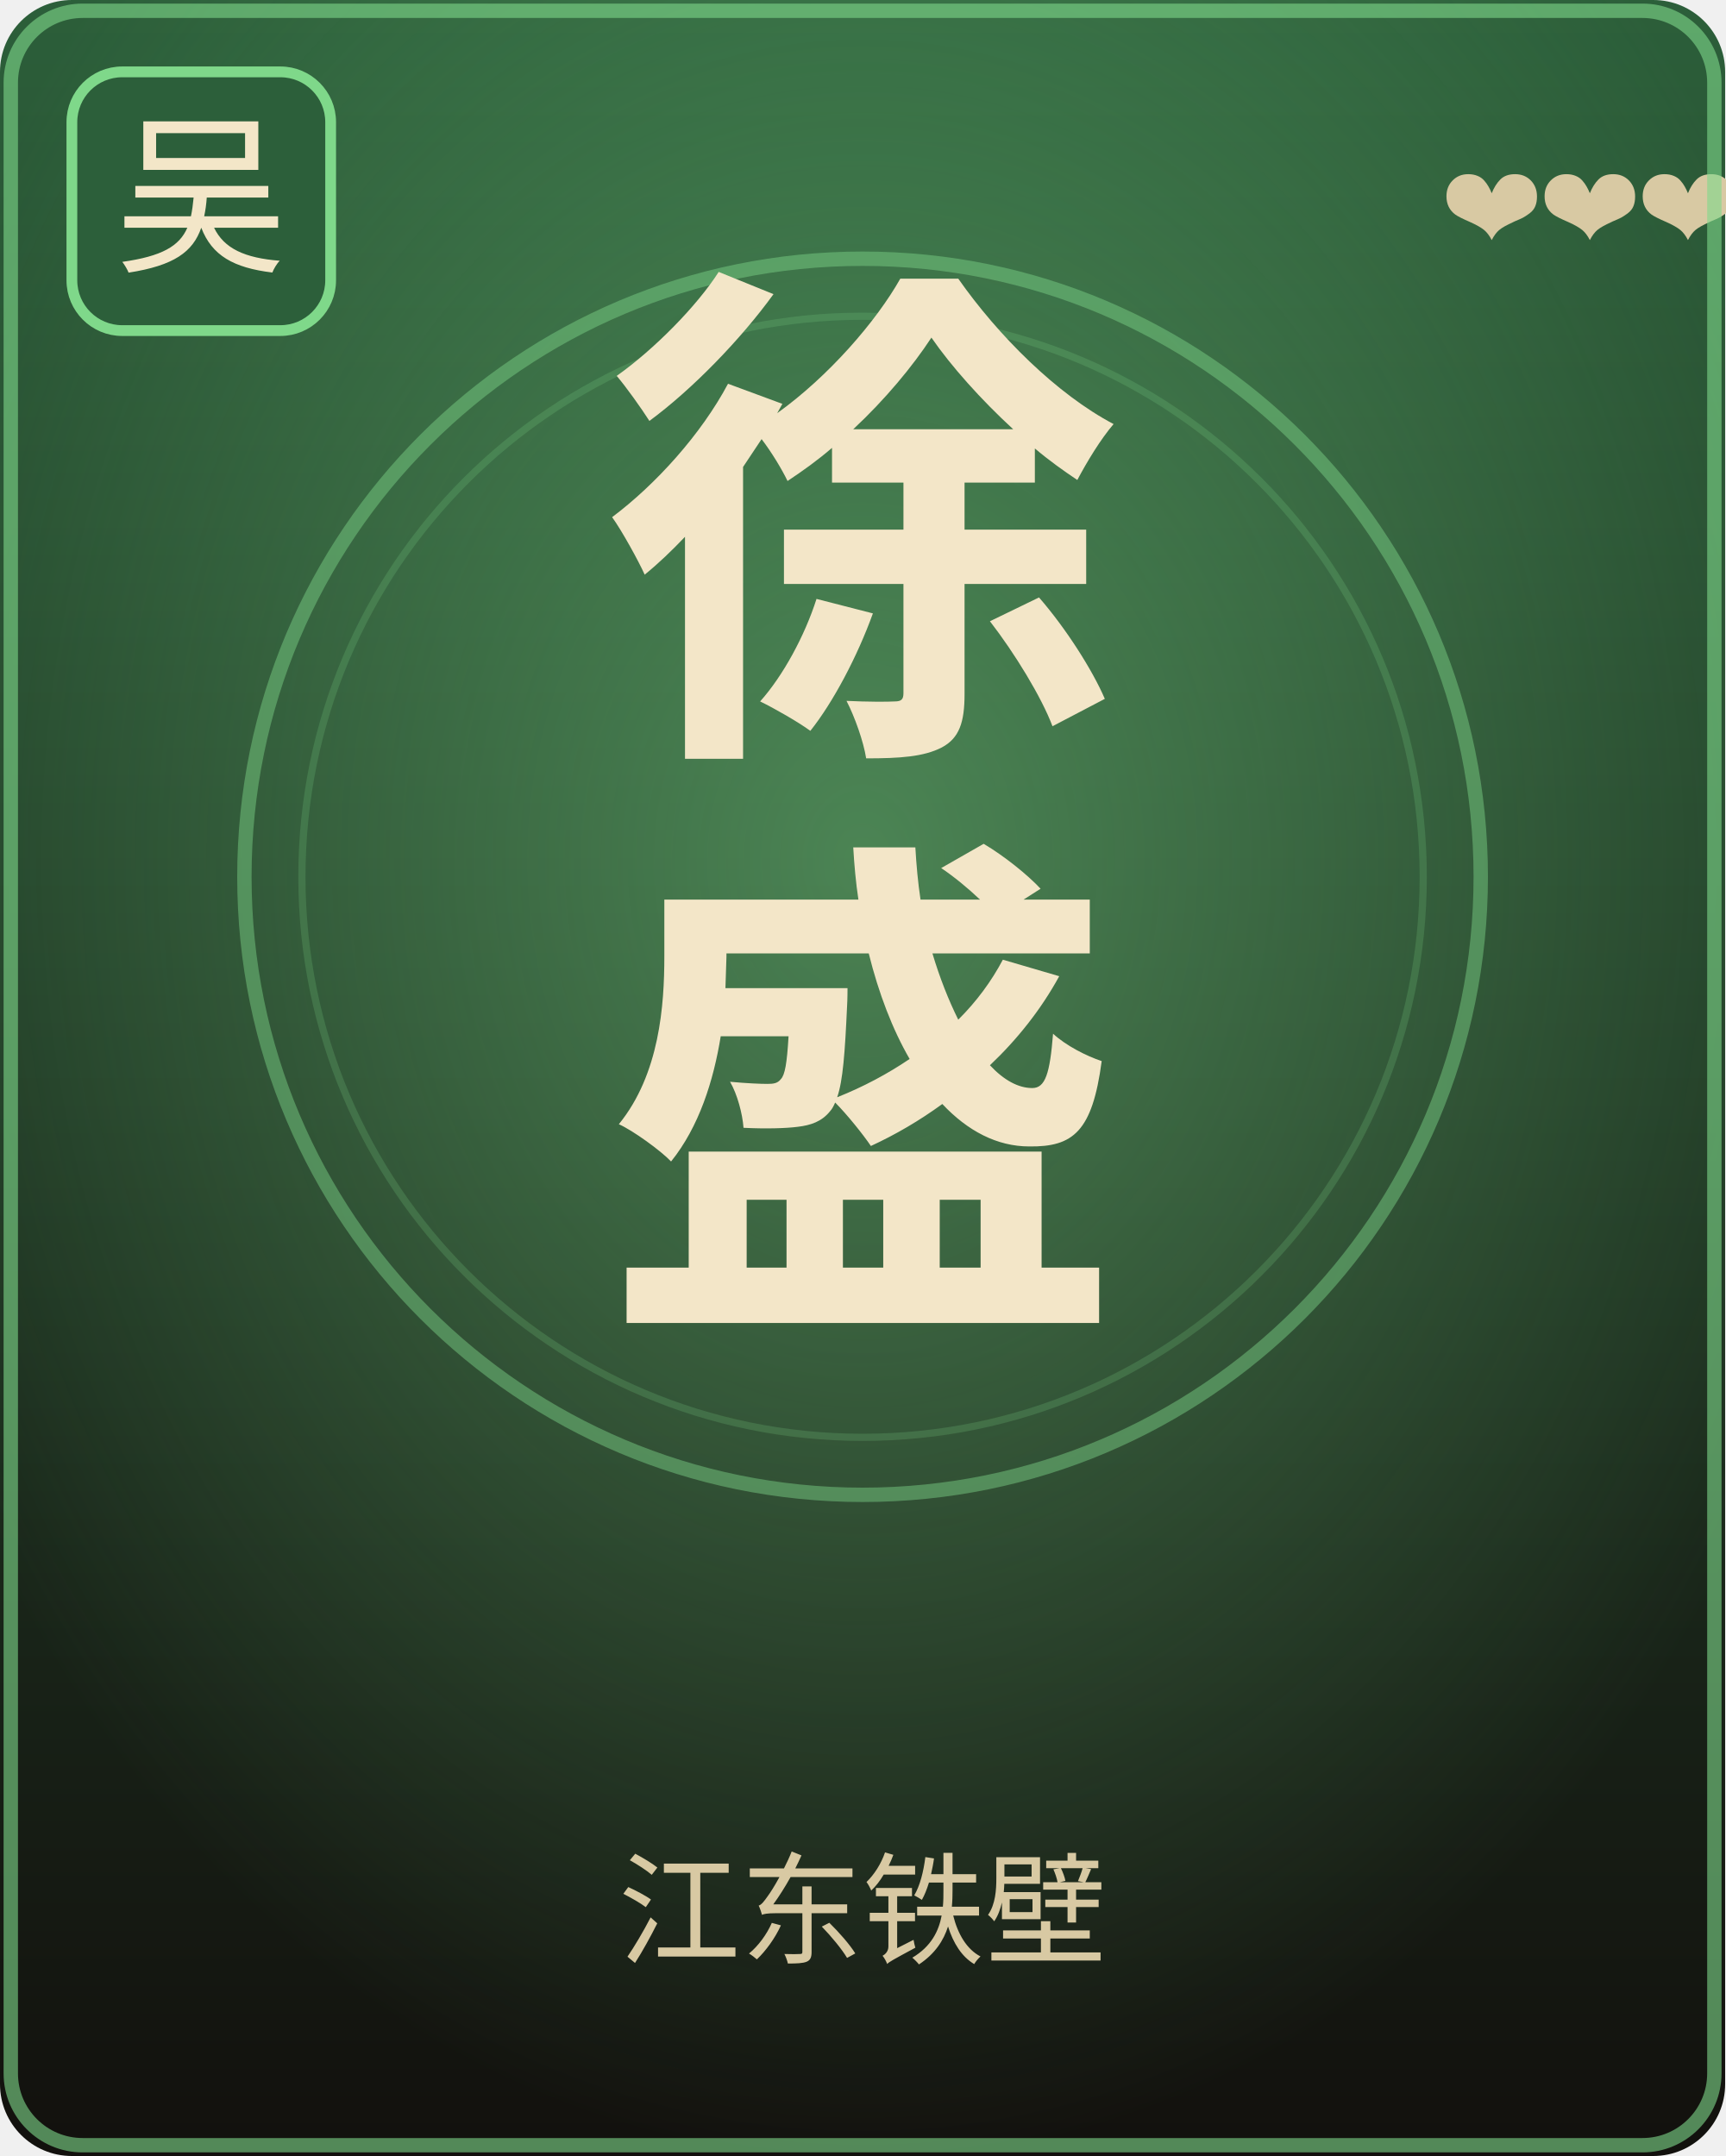
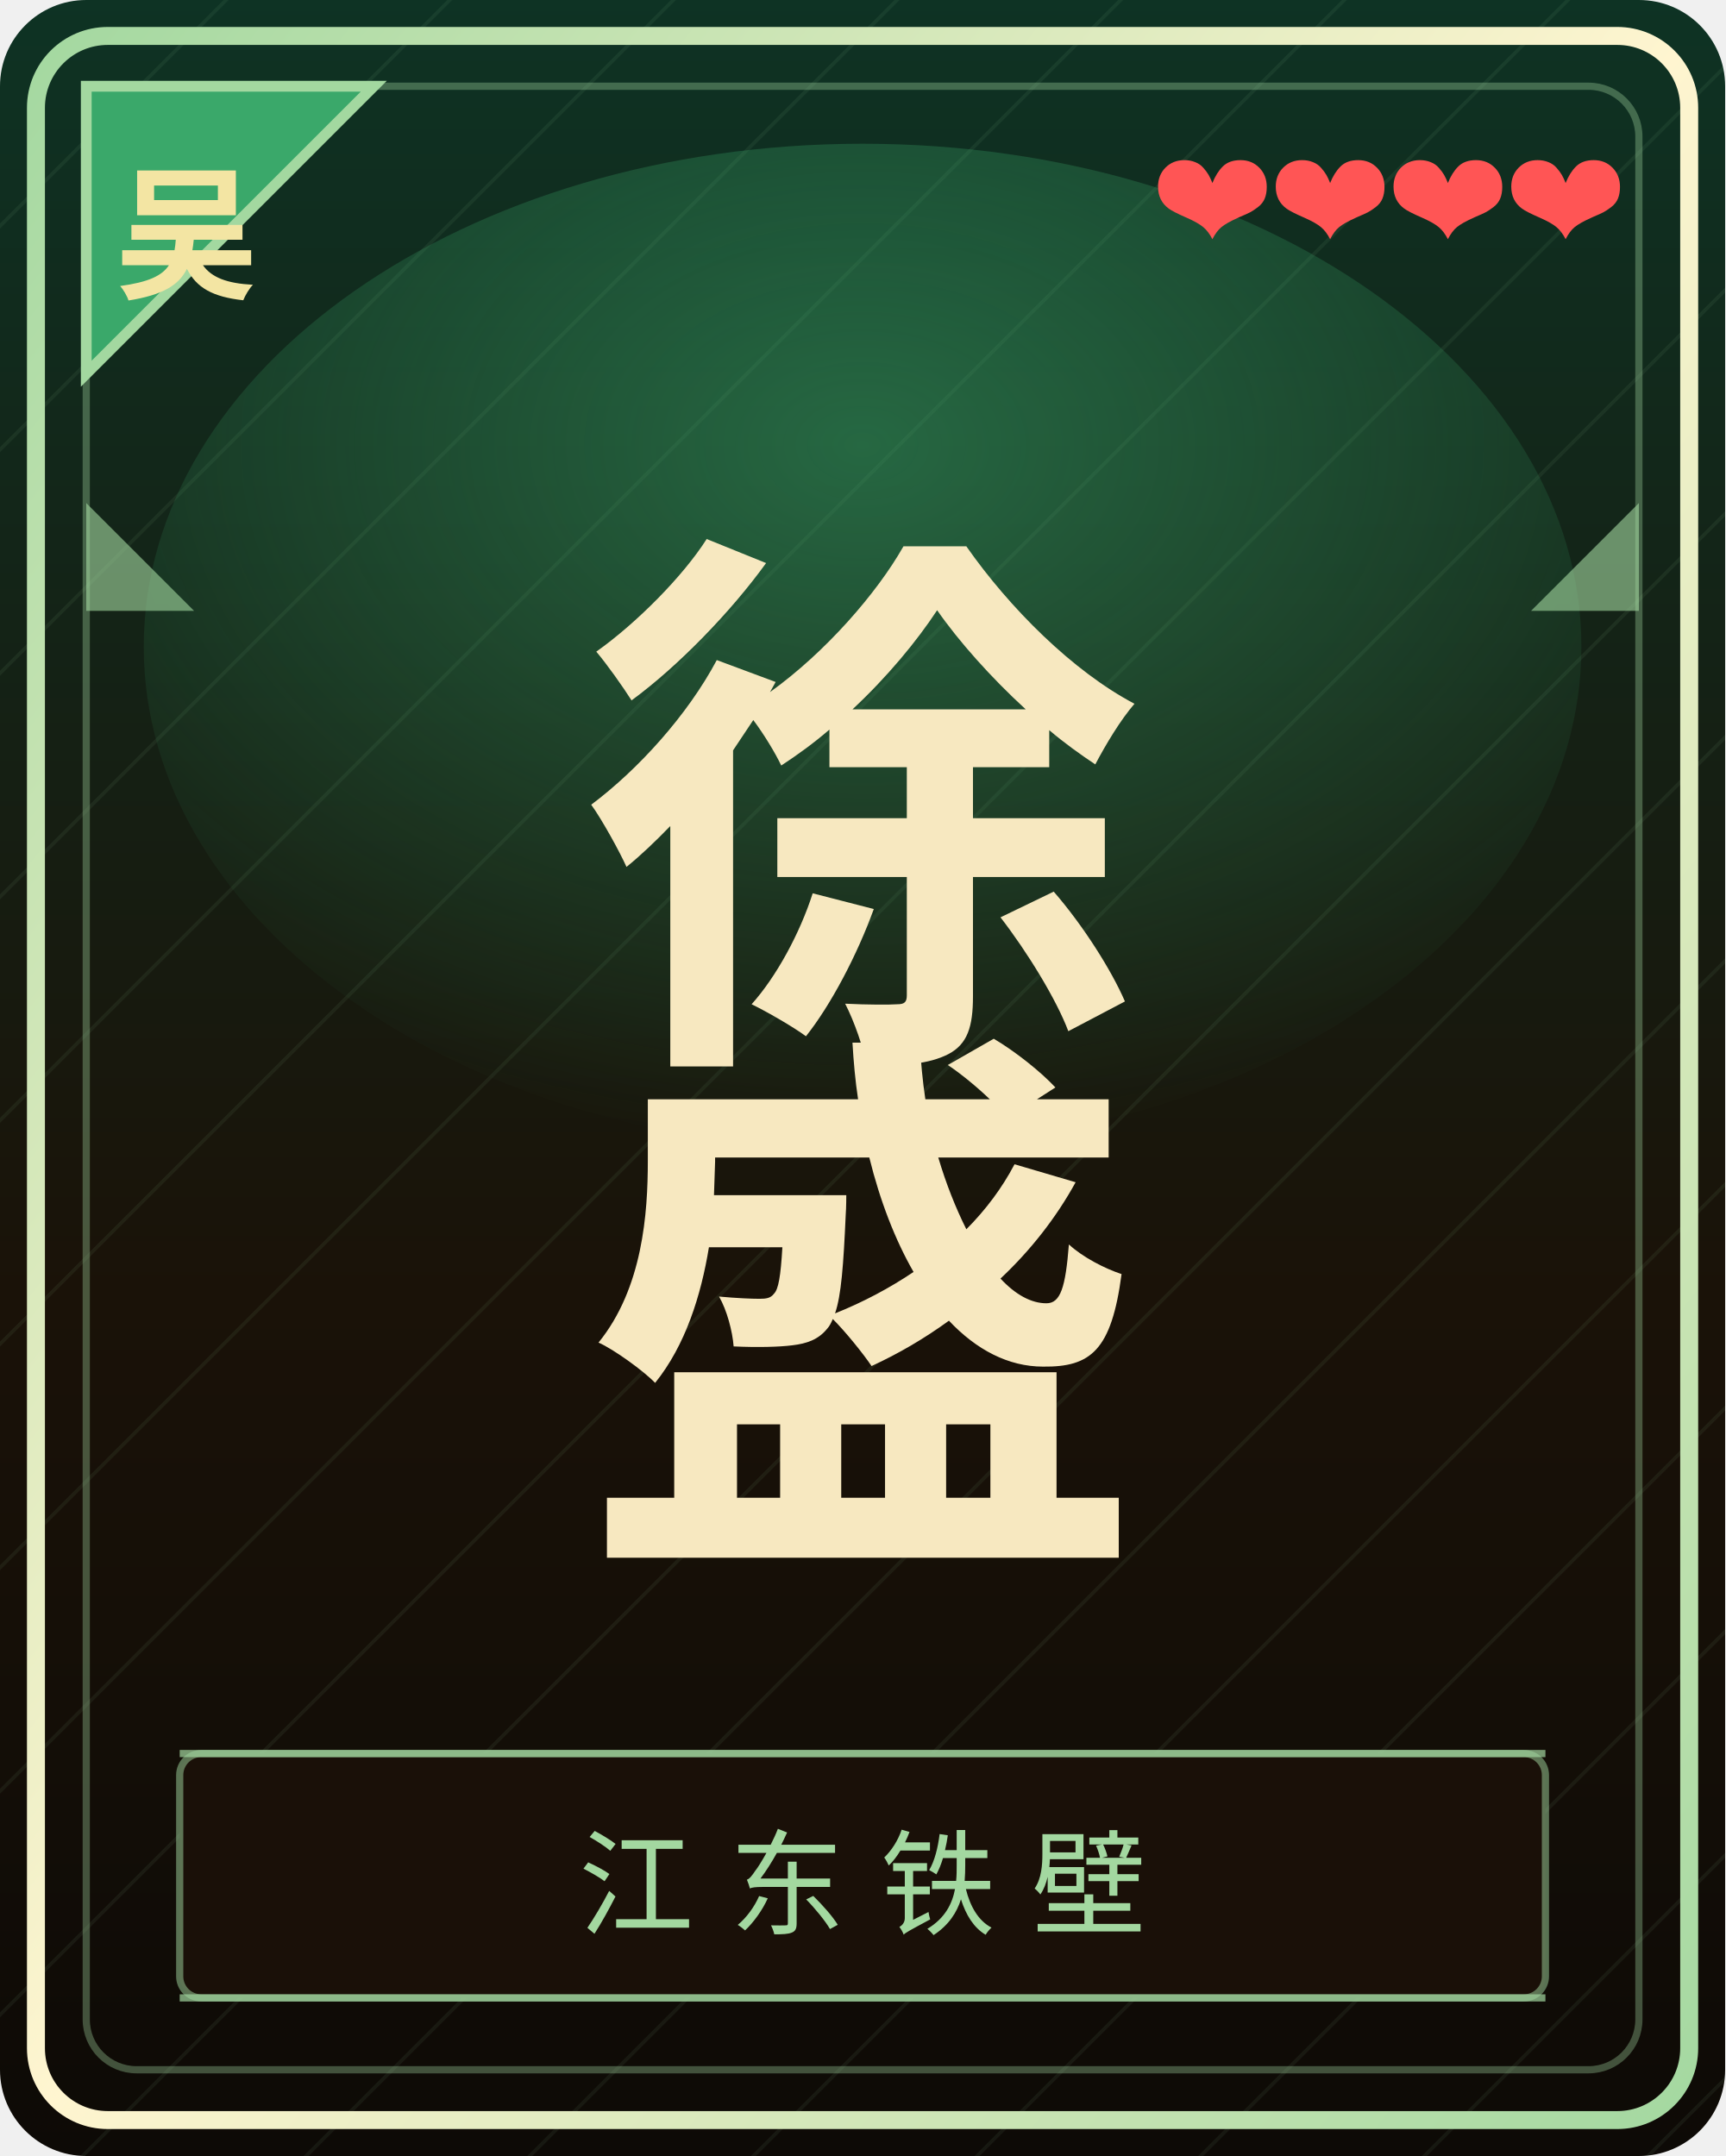
<svg xmlns="http://www.w3.org/2000/svg" width="240" height="300" viewBox="0 0 240 300">
  <defs>
    <linearGradient id="bg" x1="0" y1="0" x2="0" y2="1">
-       <stop offset="0" stop-color="#2c5f3a" />
-       <stop offset="1" stop-color="#12100d" />
+       <stop offset="0" stop-color="#0e3324" />
+       <stop offset="0.6" stop-color="#1a1208" />
+       <stop offset="1" stop-color="#0d0a06" />
    </linearGradient>
-     <radialGradient id="glow" cx="0.5" cy="0.4" r="0.6">
-       <stop offset="0" stop-color="#7fd88a" stop-opacity="0.45" />
-       <stop offset="1" stop-color="#7fd88a" stop-opacity="0" />
+     <linearGradient id="frame" x1="0" y1="0" x2="1" y2="1">
+       <stop offset="0" stop-color="#a3d8a0" />
+       <stop offset="0.5" stop-color="#fff5d0" />
+       <stop offset="1" stop-color="#a3d8a0" />
+     </linearGradient>
+     <radialGradient id="glow" cx="0.5" cy="0.3" r="0.7">
+       <stop offset="0" stop-color="#3aa86a" stop-opacity="0.5" />
+       <stop offset="1" stop-color="#3aa86a" stop-opacity="0" />
    </radialGradient>
-     <style>
-       .name { font-family: 'STKaiti','KaiTi','STSong',serif; fill: #f3e6c8; text-anchor: middle; font-weight: bold; }
-       .sub { font-family: 'STKaiti','KaiTi','STSong',serif; fill: #d8c9a3; text-anchor: middle; }
-     </style>
+     <pattern id="bgPattern" patternUnits="userSpaceOnUse" width="22" height="22" patternTransform="rotate(45)">
+       <line x1="0" y1="0" x2="0" y2="22" stroke="#a3d8a0" stroke-opacity="0.07" stroke-width="1" />
+     </pattern>
  </defs>
-   <rect width="240" height="300" rx="10" fill="url(#bg)" />
-   <rect width="240" height="300" rx="10" fill="url(#glow)" />
-   <circle cx="120" cy="122" r="86" fill="none" stroke="#7fd88a" stroke-opacity="0.45" stroke-width="2" />
-   <circle cx="120" cy="122" r="78" fill="none" stroke="#7fd88a" stroke-opacity="0.2" stroke-width="1" />
-   <rect x="10" y="10" width="36" height="36" rx="7" fill="#2c5f3a" stroke="#7fd88a" stroke-width="1.5" />
-   <text x="28" y="36" font-size="24" class="sub" fill="#fff" text-anchor="middle" style="fill:#f3e6c8">吴</text>
-   <text x="228" y="34" font-size="15" class="sub" text-anchor="end">❤❤❤❤</text>
-   <text x="120" y="99.04" class="name" font-size="72">徐</text>
-   <text x="120" y="179.04" class="name" font-size="72">盛</text>
-   <text x="120" y="272" font-size="17" class="sub">江东铁壁</text>
-   <rect x="1.5" y="1.5" width="237" height="297" rx="10" fill="none" stroke="#7fd88a" stroke-opacity="0.6" stroke-width="2" />
+   <rect width="240" height="300" rx="12" fill="url(#bg)" />
+   <rect width="240" height="300" rx="12" fill="url(#bgPattern)" />
+   <ellipse cx="120" cy="90" rx="100" ry="70" fill="url(#glow)" />
+   <rect x="5" y="5" width="230" height="290" rx="10" fill="none" stroke="url(#frame)" stroke-width="2.5" />
+   <rect x="12" y="12" width="216" height="276" rx="7" fill="none" stroke="#a3d8a0" stroke-opacity="0.35" stroke-width="1" />
+   <polygon points="12,12 52,12 12,52" fill="#3aa86a" stroke="#a3d8a0" stroke-width="1.5" />
+   <text x="26" y="40" font-size="20" text-anchor="middle" font-family="STKaiti,KaiTi,serif" font-weight="bold" fill="#f3e5a3">吴</text>
+   <text x="226" y="34" font-size="18" text-anchor="end" fill="#ff5555">❤❤❤❤</text>
+   <text x="120" y="141.3" text-anchor="middle" font-size="78" font-family="STKaiti,KaiTi,STSong,serif" font-weight="bold" fill="#f7e8c0" style="text-shadow:0 2px 8px rgba(0,0,0,.7);letter-spacing:3px">徐</text>
+   <text x="120" y="211.3" text-anchor="middle" font-size="78" font-family="STKaiti,KaiTi,STSong,serif" font-weight="bold" fill="#f7e8c0" style="text-shadow:0 2px 8px rgba(0,0,0,.7);letter-spacing:3px">盛</text>
+   <rect x="25" y="244" width="190" height="34" rx="3" fill="#1a1008" stroke="#a3d8a0" stroke-opacity="0.5" />
+   <line x1="25" y1="244" x2="215" y2="244" stroke="#a3d8a0" stroke-opacity="0.7" />
+   <line x1="25" y1="278" x2="215" y2="278" stroke="#a3d8a0" stroke-opacity="0.7" />
+   <text x="120" y="268" text-anchor="middle" font-size="16" font-family="STKaiti,KaiTi,STSong,serif" letter-spacing="5px" fill="#a3d8a0">江东铁壁</text>
+   <path d="M12 70 L12 85 L27 85 Z" fill="#a3d8a0" opacity="0.6" />
+   <path d="M228 70 L228 85 L213 85 Z" fill="#a3d8a0" opacity="0.6" />
</svg>
